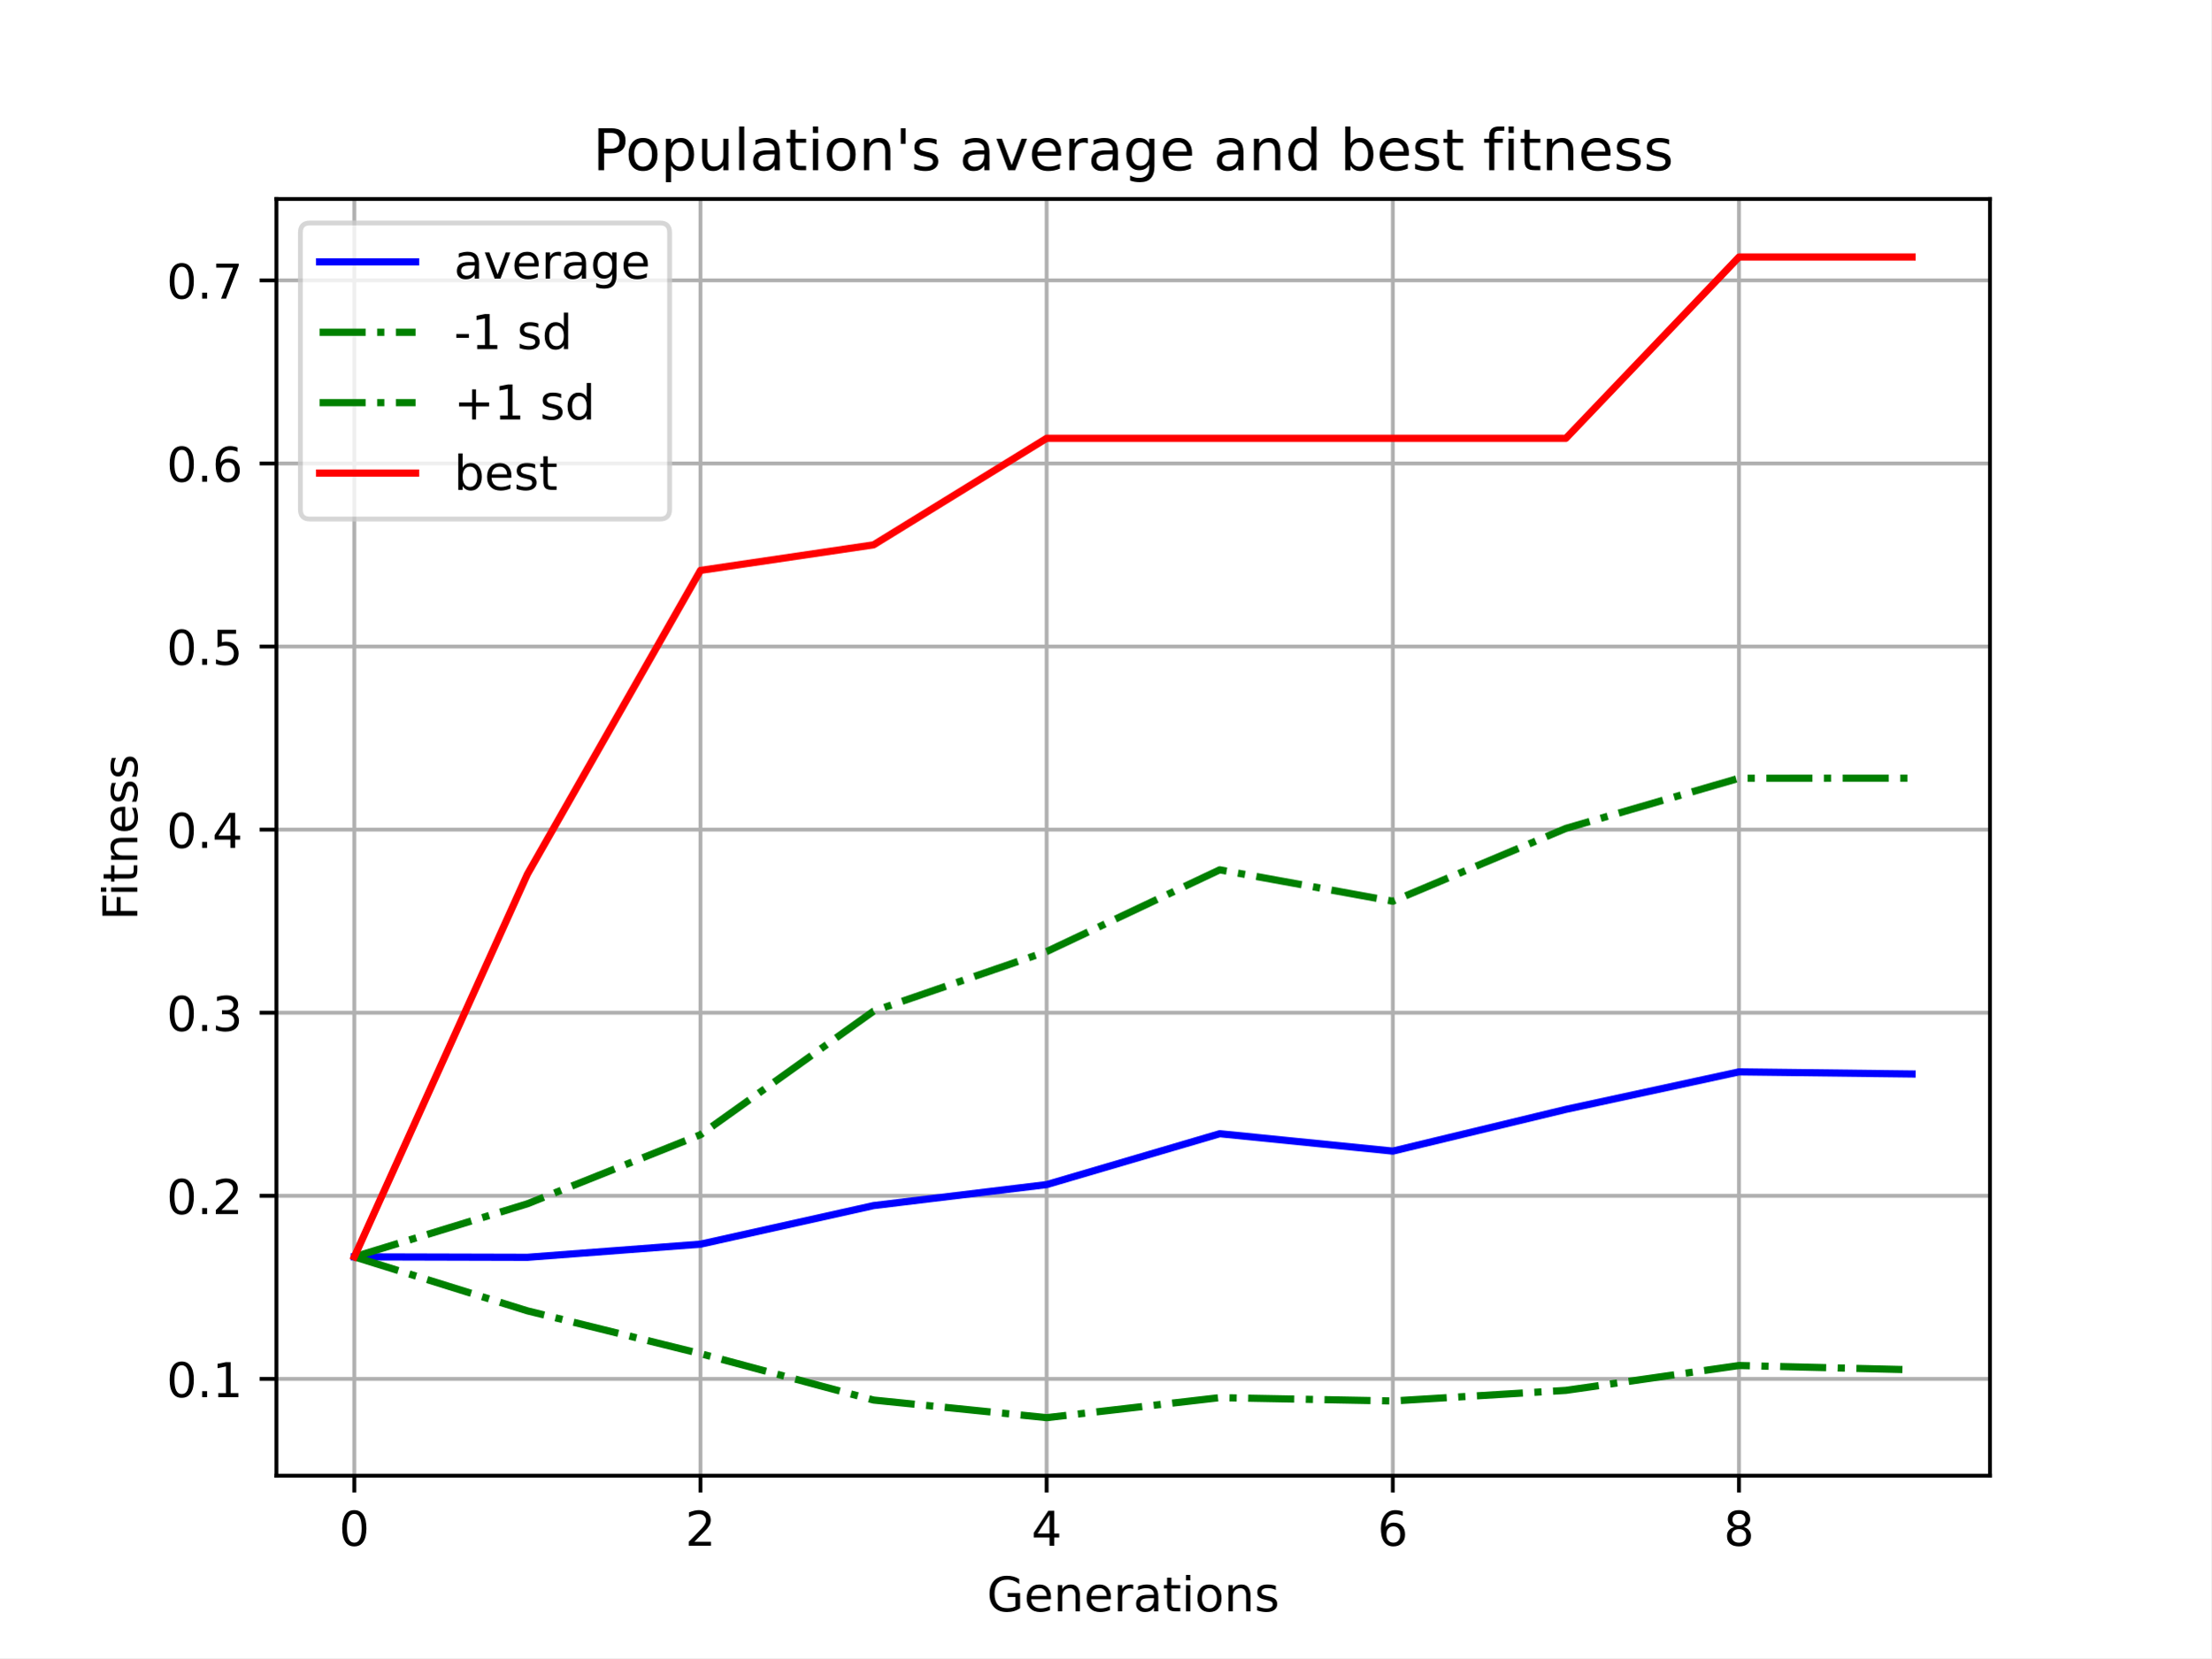
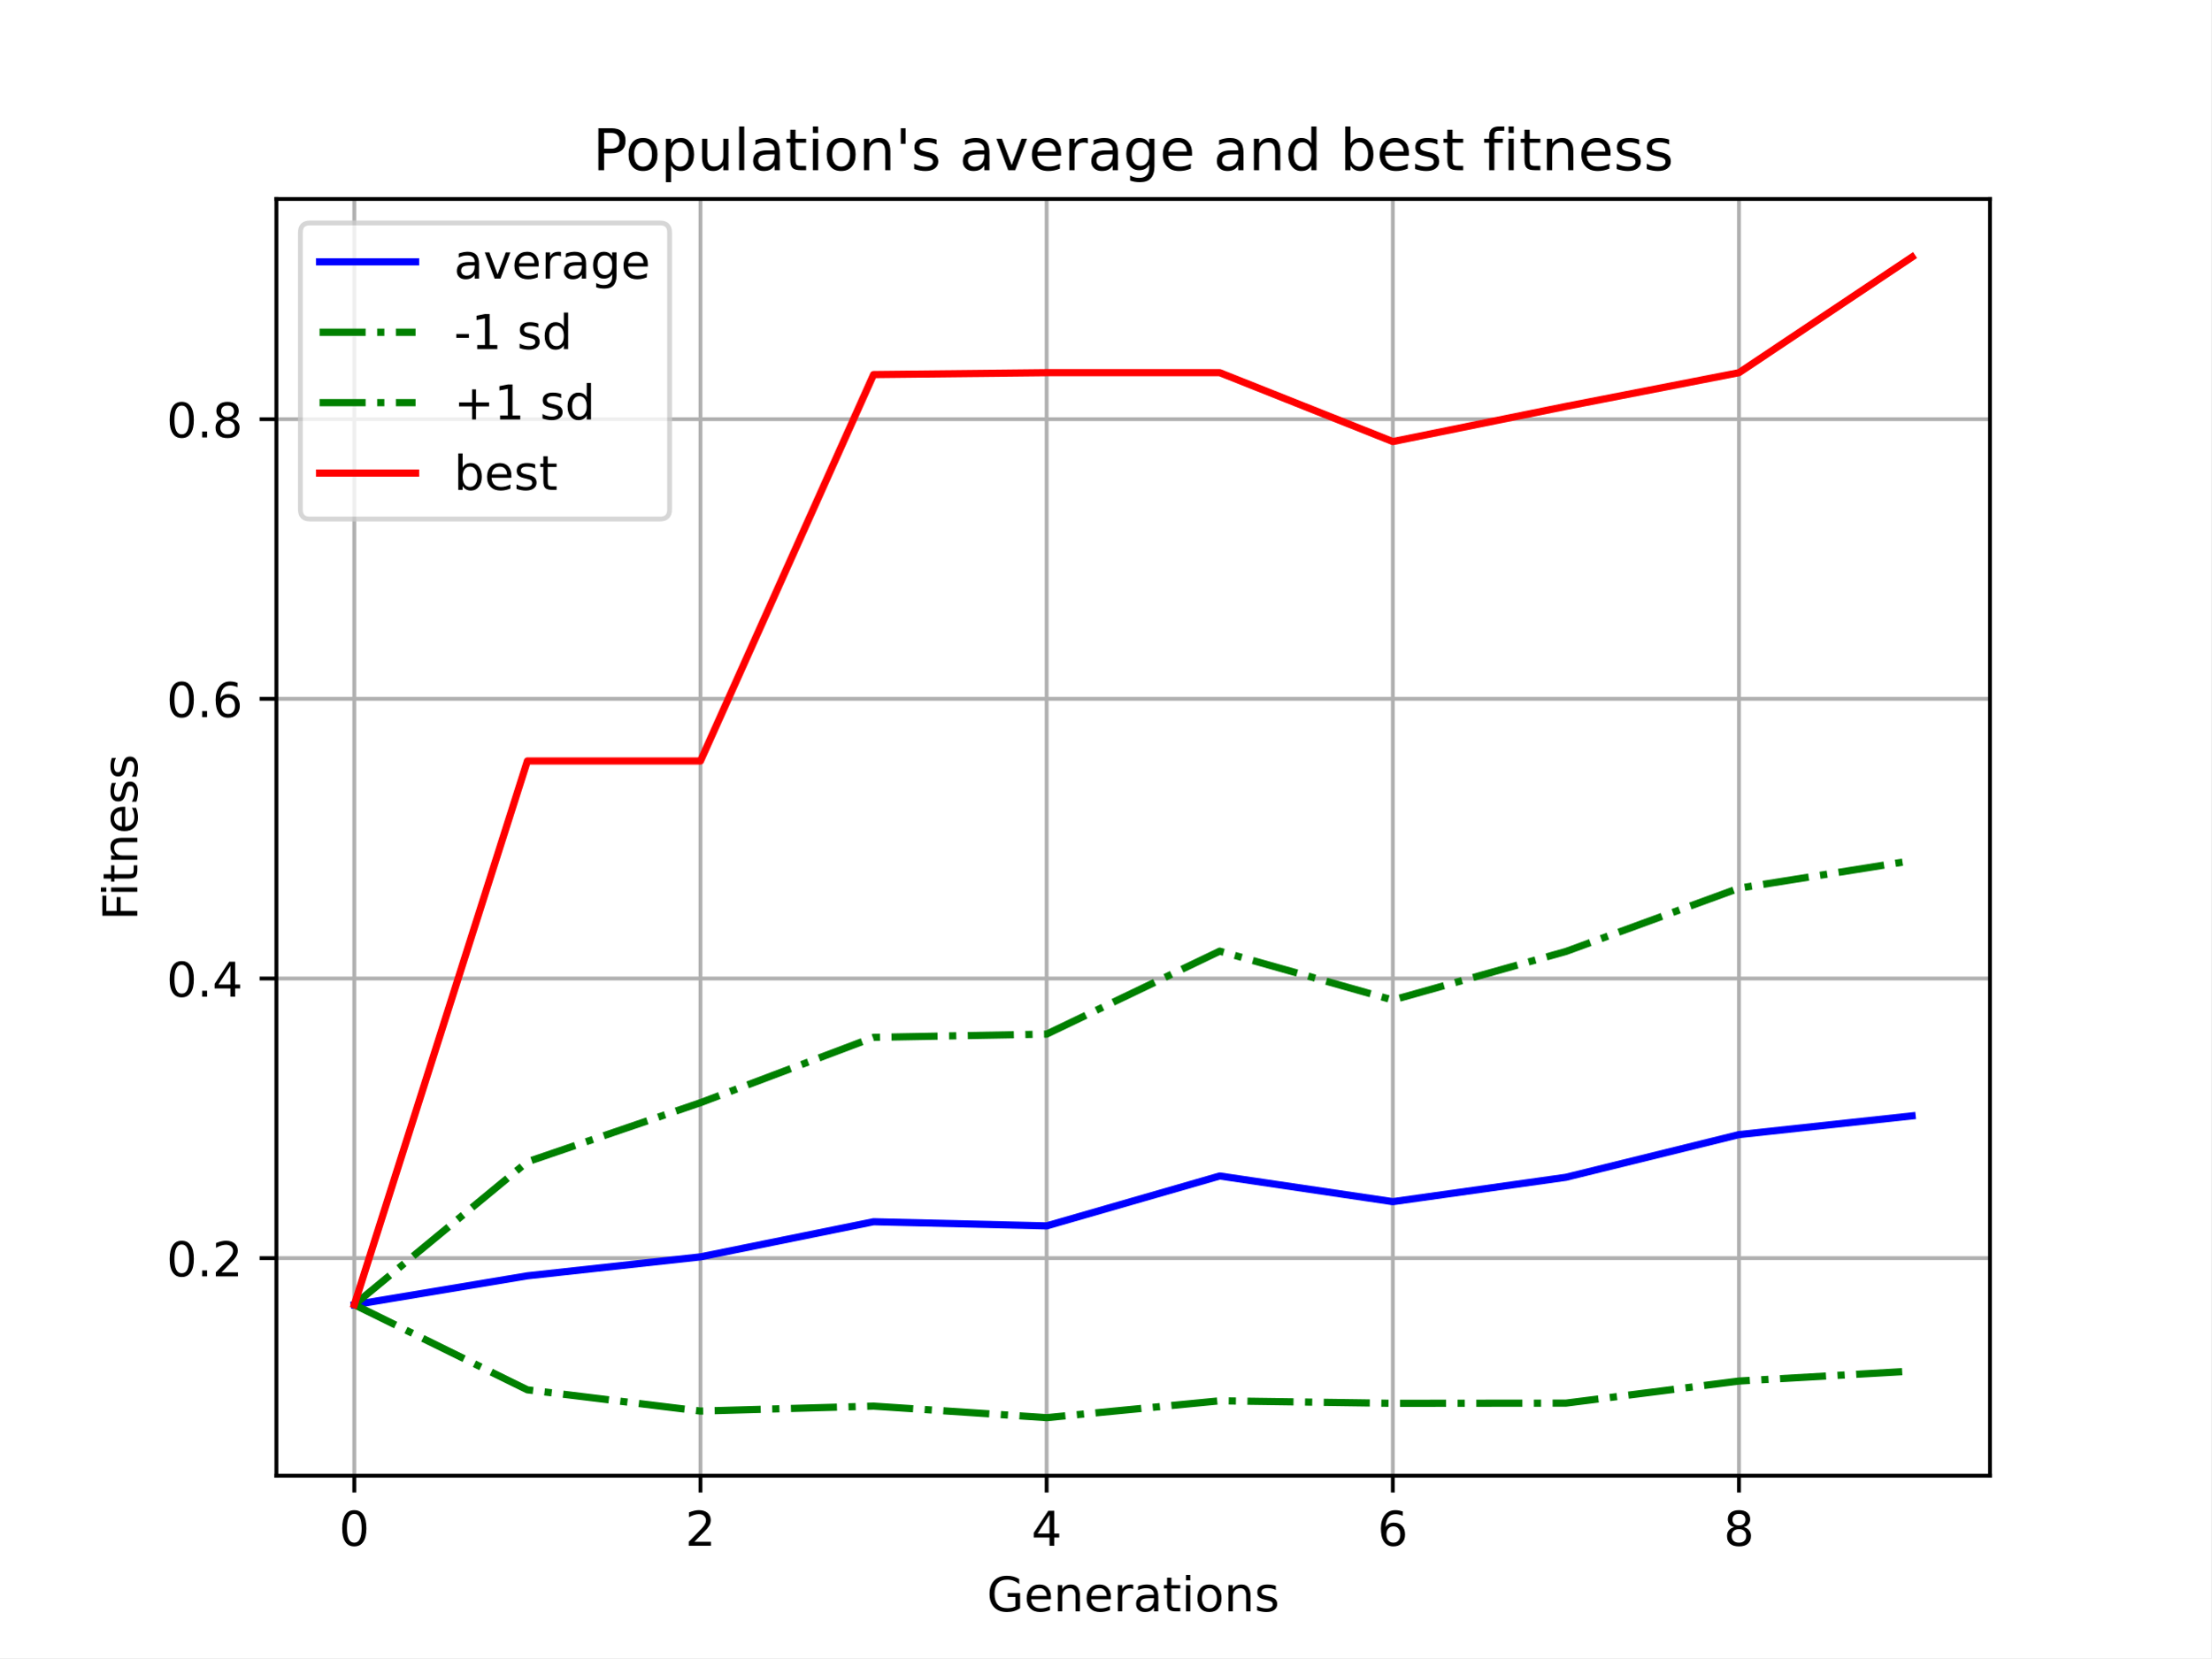
<svg xmlns="http://www.w3.org/2000/svg" xmlns:xlink="http://www.w3.org/1999/xlink" height="345.6pt" version="1.1" viewBox="0 0 460.8 345.6" width="460.8pt">
  <defs>
    <style type="text/css">*{stroke-linecap:butt;stroke-linejoin:round;}</style>
  </defs>
  <g id="figure_1">
    <g id="patch_1">
      <path d="M 0 345.6  L 460.8 345.6  L 460.8 0  L 0 0  z " style="fill:#ffffff;" />
    </g>
    <g id="axes_1">
      <g id="patch_2">
        <path d="M 57.6 307.584  L 414.72 307.584  L 414.72 41.472  L 57.6 41.472  z " style="fill:#ffffff;" />
      </g>
      <g id="matplotlib.axis_1">
        <g id="xtick_1">
          <g id="line2d_1">
-             <path clip-path="url(#p85f7035fef)" d="M 73.833 307.584  L 73.833 41.472  " style="fill:none;stroke:#b0b0b0;stroke-linecap:square;stroke-width:0.8;" />
+             <path clip-path="url(#p8f2544cc02)" d="M 73.833 307.584  L 73.833 41.472  " style="fill:none;stroke:#b0b0b0;stroke-linecap:square;stroke-width:0.8;" />
          </g>
          <g id="line2d_2">
            <defs>
-               <path d="M 0 0  L 0 3.5  " id="m9905f5481b" style="stroke:#000000;stroke-width:0.8;" />
-             </defs>
-             <g>
-               <use style="stroke:#000000;stroke-width:0.8;" x="73.833" xlink:href="#m9905f5481b" y="307.584" />
+               <path d="M 0 0  L 0 3.5  " id="m583d2c1637" style="stroke:#000000;stroke-width:0.8;" />
+             </defs>
+             <g>
+               <use style="stroke:#000000;stroke-width:0.8;" x="73.833" xlink:href="#m583d2c1637" y="307.584" />
            </g>
          </g>
          <g id="text_1">
            <g transform="translate(70.65148 322.1824)scale(0.1 -0.1)">
              <defs>
                <path d="M 2034 4250  Q 1547 4250 1301 3770  Q 1056 3291 1056 2328  Q 1056 1369 1301 889  Q 1547 409 2034 409  Q 2525 409 2770 889  Q 3016 1369 3016 2328  Q 3016 3291 2770 3770  Q 2525 4250 2034 4250  z M 2034 4750  Q 2819 4750 3233 4129  Q 3647 3509 3647 2328  Q 3647 1150 3233 529  Q 2819 -91 2034 -91  Q 1250 -91 836 529  Q 422 1150 422 2328  Q 422 3509 836 4129  Q 1250 4750 2034 4750  z " id="DejaVuSans-30" transform="scale(0.015625)" />
              </defs>
              <use xlink:href="#DejaVuSans-30" />
            </g>
          </g>
        </g>
        <g id="xtick_2">
          <g id="line2d_3">
-             <path clip-path="url(#p85f7035fef)" d="M 145.978 307.584  L 145.978 41.472  " style="fill:none;stroke:#b0b0b0;stroke-linecap:square;stroke-width:0.8;" />
+             <path clip-path="url(#p8f2544cc02)" d="M 145.978 307.584  L 145.978 41.472  " style="fill:none;stroke:#b0b0b0;stroke-linecap:square;stroke-width:0.8;" />
          </g>
          <g id="line2d_4">
            <g>
-               <use style="stroke:#000000;stroke-width:0.8;" x="145.978" xlink:href="#m9905f5481b" y="307.584" />
+               <use style="stroke:#000000;stroke-width:0.8;" x="145.978" xlink:href="#m583d2c1637" y="307.584" />
            </g>
          </g>
          <g id="text_2">
            <g transform="translate(142.7969 322.1824)scale(0.1 -0.1)">
              <defs>
                <path d="M 1228 531  L 3431 531  L 3431 0  L 469 0  L 469 531  Q 828 903 1448 1529  Q 2069 2156 2228 2338  Q 2531 2678 2651 2914  Q 2772 3150 2772 3378  Q 2772 3750 2511 3984  Q 2250 4219 1831 4219  Q 1534 4219 1204 4116  Q 875 4013 500 3803  L 500 4441  Q 881 4594 1212 4672  Q 1544 4750 1819 4750  Q 2544 4750 2975 4387  Q 3406 4025 3406 3419  Q 3406 3131 3298 2873  Q 3191 2616 2906 2266  Q 2828 2175 2409 1742  Q 1991 1309 1228 531  z " id="DejaVuSans-32" transform="scale(0.015625)" />
              </defs>
              <use xlink:href="#DejaVuSans-32" />
            </g>
          </g>
        </g>
        <g id="xtick_3">
          <g id="line2d_5">
-             <path clip-path="url(#p85f7035fef)" d="M 218.124 307.584  L 218.124 41.472  " style="fill:none;stroke:#b0b0b0;stroke-linecap:square;stroke-width:0.8;" />
+             <path clip-path="url(#p8f2544cc02)" d="M 218.124 307.584  L 218.124 41.472  " style="fill:none;stroke:#b0b0b0;stroke-linecap:square;stroke-width:0.8;" />
          </g>
          <g id="line2d_6">
            <g>
-               <use style="stroke:#000000;stroke-width:0.8;" x="218.124" xlink:href="#m9905f5481b" y="307.584" />
+               <use style="stroke:#000000;stroke-width:0.8;" x="218.124" xlink:href="#m583d2c1637" y="307.584" />
            </g>
          </g>
          <g id="text_3">
            <g transform="translate(214.9424 322.1824)scale(0.1 -0.1)">
              <defs>
                <path d="M 2419 4116  L 825 1625  L 2419 1625  L 2419 4116  z M 2253 4666  L 3047 4666  L 3047 1625  L 3713 1625  L 3713 1100  L 3047 1100  L 3047 0  L 2419 0  L 2419 1100  L 313 1100  L 313 1709  L 2253 4666  z " id="DejaVuSans-34" transform="scale(0.015625)" />
              </defs>
              <use xlink:href="#DejaVuSans-34" />
            </g>
          </g>
        </g>
        <g id="xtick_4">
          <g id="line2d_7">
-             <path clip-path="url(#p85f7035fef)" d="M 290.269 307.584  L 290.269 41.472  " style="fill:none;stroke:#b0b0b0;stroke-linecap:square;stroke-width:0.8;" />
+             <path clip-path="url(#p8f2544cc02)" d="M 290.269 307.584  L 290.269 41.472  " style="fill:none;stroke:#b0b0b0;stroke-linecap:square;stroke-width:0.8;" />
          </g>
          <g id="line2d_8">
            <g>
-               <use style="stroke:#000000;stroke-width:0.8;" x="290.269" xlink:href="#m9905f5481b" y="307.584" />
+               <use style="stroke:#000000;stroke-width:0.8;" x="290.269" xlink:href="#m583d2c1637" y="307.584" />
            </g>
          </g>
          <g id="text_4">
            <g transform="translate(287.0878 322.1824)scale(0.1 -0.1)">
              <defs>
                <path d="M 2113 2584  Q 1688 2584 1439 2293  Q 1191 2003 1191 1497  Q 1191 994 1439 701  Q 1688 409 2113 409  Q 2538 409 2786 701  Q 3034 994 3034 1497  Q 3034 2003 2786 2293  Q 2538 2584 2113 2584  z M 3366 4563  L 3366 3988  Q 3128 4100 2886 4159  Q 2644 4219 2406 4219  Q 1781 4219 1451 3797  Q 1122 3375 1075 2522  Q 1259 2794 1537 2939  Q 1816 3084 2150 3084  Q 2853 3084 3261 2657  Q 3669 2231 3669 1497  Q 3669 778 3244 343  Q 2819 -91 2113 -91  Q 1303 -91 875 529  Q 447 1150 447 2328  Q 447 3434 972 4092  Q 1497 4750 2381 4750  Q 2619 4750 2861 4703  Q 3103 4656 3366 4563  z " id="DejaVuSans-36" transform="scale(0.015625)" />
              </defs>
              <use xlink:href="#DejaVuSans-36" />
            </g>
          </g>
        </g>
        <g id="xtick_5">
          <g id="line2d_9">
-             <path clip-path="url(#p85f7035fef)" d="M 362.415 307.584  L 362.415 41.472  " style="fill:none;stroke:#b0b0b0;stroke-linecap:square;stroke-width:0.8;" />
+             <path clip-path="url(#p8f2544cc02)" d="M 362.415 307.584  L 362.415 41.472  " style="fill:none;stroke:#b0b0b0;stroke-linecap:square;stroke-width:0.8;" />
          </g>
          <g id="line2d_10">
            <g>
-               <use style="stroke:#000000;stroke-width:0.8;" x="362.415" xlink:href="#m9905f5481b" y="307.584" />
+               <use style="stroke:#000000;stroke-width:0.8;" x="362.415" xlink:href="#m583d2c1637" y="307.584" />
            </g>
          </g>
          <g id="text_5">
            <g transform="translate(359.2333 322.1824)scale(0.1 -0.1)">
              <defs>
                <path d="M 2034 2216  Q 1584 2216 1326 1975  Q 1069 1734 1069 1313  Q 1069 891 1326 650  Q 1584 409 2034 409  Q 2484 409 2743 651  Q 3003 894 3003 1313  Q 3003 1734 2745 1975  Q 2488 2216 2034 2216  z M 1403 2484  Q 997 2584 770 2862  Q 544 3141 544 3541  Q 544 4100 942 4425  Q 1341 4750 2034 4750  Q 2731 4750 3128 4425  Q 3525 4100 3525 3541  Q 3525 3141 3298 2862  Q 3072 2584 2669 2484  Q 3125 2378 3379 2068  Q 3634 1759 3634 1313  Q 3634 634 3220 271  Q 2806 -91 2034 -91  Q 1263 -91 848 271  Q 434 634 434 1313  Q 434 1759 690 2068  Q 947 2378 1403 2484  z M 1172 3481  Q 1172 3119 1398 2916  Q 1625 2713 2034 2713  Q 2441 2713 2670 2916  Q 2900 3119 2900 3481  Q 2900 3844 2670 4047  Q 2441 4250 2034 4250  Q 1625 4250 1398 4047  Q 1172 3844 1172 3481  z " id="DejaVuSans-38" transform="scale(0.015625)" />
              </defs>
              <use xlink:href="#DejaVuSans-38" />
            </g>
          </g>
        </g>
        <g id="text_6">
          <g transform="translate(205.6623 335.8606)scale(0.1 -0.1)">
            <defs>
              <path d="M 3809 666  L 3809 1919  L 2778 1919  L 2778 2438  L 4434 2438  L 4434 434  Q 4069 175 3628 42  Q 3188 -91 2688 -91  Q 1594 -91 976 548  Q 359 1188 359 2328  Q 359 3472 976 4111  Q 1594 4750 2688 4750  Q 3144 4750 3555 4637  Q 3966 4525 4313 4306  L 4313 3634  Q 3963 3931 3569 4081  Q 3175 4231 2741 4231  Q 1884 4231 1454 3753  Q 1025 3275 1025 2328  Q 1025 1384 1454 906  Q 1884 428 2741 428  Q 3075 428 3337 486  Q 3600 544 3809 666  z " id="DejaVuSans-47" transform="scale(0.015625)" />
              <path d="M 3597 1894  L 3597 1613  L 953 1613  Q 991 1019 1311 708  Q 1631 397 2203 397  Q 2534 397 2845 478  Q 3156 559 3463 722  L 3463 178  Q 3153 47 2828 -22  Q 2503 -91 2169 -91  Q 1331 -91 842 396  Q 353 884 353 1716  Q 353 2575 817 3079  Q 1281 3584 2069 3584  Q 2775 3584 3186 3129  Q 3597 2675 3597 1894  z M 3022 2063  Q 3016 2534 2758 2815  Q 2500 3097 2075 3097  Q 1594 3097 1305 2825  Q 1016 2553 972 2059  L 3022 2063  z " id="DejaVuSans-65" transform="scale(0.015625)" />
              <path d="M 3513 2113  L 3513 0  L 2938 0  L 2938 2094  Q 2938 2591 2744 2837  Q 2550 3084 2163 3084  Q 1697 3084 1428 2787  Q 1159 2491 1159 1978  L 1159 0  L 581 0  L 581 3500  L 1159 3500  L 1159 2956  Q 1366 3272 1645 3428  Q 1925 3584 2291 3584  Q 2894 3584 3203 3211  Q 3513 2838 3513 2113  z " id="DejaVuSans-6e" transform="scale(0.015625)" />
              <path d="M 2631 2963  Q 2534 3019 2420 3045  Q 2306 3072 2169 3072  Q 1681 3072 1420 2755  Q 1159 2438 1159 1844  L 1159 0  L 581 0  L 581 3500  L 1159 3500  L 1159 2956  Q 1341 3275 1631 3429  Q 1922 3584 2338 3584  Q 2397 3584 2469 3576  Q 2541 3569 2628 3553  L 2631 2963  z " id="DejaVuSans-72" transform="scale(0.015625)" />
              <path d="M 2194 1759  Q 1497 1759 1228 1600  Q 959 1441 959 1056  Q 959 750 1161 570  Q 1363 391 1709 391  Q 2188 391 2477 730  Q 2766 1069 2766 1631  L 2766 1759  L 2194 1759  z M 3341 1997  L 3341 0  L 2766 0  L 2766 531  Q 2569 213 2275 61  Q 1981 -91 1556 -91  Q 1019 -91 701 211  Q 384 513 384 1019  Q 384 1609 779 1909  Q 1175 2209 1959 2209  L 2766 2209  L 2766 2266  Q 2766 2663 2505 2880  Q 2244 3097 1772 3097  Q 1472 3097 1187 3025  Q 903 2953 641 2809  L 641 3341  Q 956 3463 1253 3523  Q 1550 3584 1831 3584  Q 2591 3584 2966 3190  Q 3341 2797 3341 1997  z " id="DejaVuSans-61" transform="scale(0.015625)" />
              <path d="M 1172 4494  L 1172 3500  L 2356 3500  L 2356 3053  L 1172 3053  L 1172 1153  Q 1172 725 1289 603  Q 1406 481 1766 481  L 2356 481  L 2356 0  L 1766 0  Q 1100 0 847 248  Q 594 497 594 1153  L 594 3053  L 172 3053  L 172 3500  L 594 3500  L 594 4494  L 1172 4494  z " id="DejaVuSans-74" transform="scale(0.015625)" />
              <path d="M 603 3500  L 1178 3500  L 1178 0  L 603 0  L 603 3500  z M 603 4863  L 1178 4863  L 1178 4134  L 603 4134  L 603 4863  z " id="DejaVuSans-69" transform="scale(0.015625)" />
              <path d="M 1959 3097  Q 1497 3097 1228 2736  Q 959 2375 959 1747  Q 959 1119 1226 758  Q 1494 397 1959 397  Q 2419 397 2687 759  Q 2956 1122 2956 1747  Q 2956 2369 2687 2733  Q 2419 3097 1959 3097  z M 1959 3584  Q 2709 3584 3137 3096  Q 3566 2609 3566 1747  Q 3566 888 3137 398  Q 2709 -91 1959 -91  Q 1206 -91 779 398  Q 353 888 353 1747  Q 353 2609 779 3096  Q 1206 3584 1959 3584  z " id="DejaVuSans-6f" transform="scale(0.015625)" />
              <path d="M 2834 3397  L 2834 2853  Q 2591 2978 2328 3040  Q 2066 3103 1784 3103  Q 1356 3103 1142 2972  Q 928 2841 928 2578  Q 928 2378 1081 2264  Q 1234 2150 1697 2047  L 1894 2003  Q 2506 1872 2764 1633  Q 3022 1394 3022 966  Q 3022 478 2636 193  Q 2250 -91 1575 -91  Q 1294 -91 989 -36  Q 684 19 347 128  L 347 722  Q 666 556 975 473  Q 1284 391 1588 391  Q 1994 391 2212 530  Q 2431 669 2431 922  Q 2431 1156 2273 1281  Q 2116 1406 1581 1522  L 1381 1569  Q 847 1681 609 1914  Q 372 2147 372 2553  Q 372 3047 722 3315  Q 1072 3584 1716 3584  Q 2034 3584 2315 3537  Q 2597 3491 2834 3397  z " id="DejaVuSans-73" transform="scale(0.015625)" />
            </defs>
            <use xlink:href="#DejaVuSans-47" />
            <use x="77.49" xlink:href="#DejaVuSans-65" />
            <use x="139.014" xlink:href="#DejaVuSans-6e" />
            <use x="202.393" xlink:href="#DejaVuSans-65" />
            <use x="263.916" xlink:href="#DejaVuSans-72" />
            <use x="305.029" xlink:href="#DejaVuSans-61" />
            <use x="366.309" xlink:href="#DejaVuSans-74" />
            <use x="405.518" xlink:href="#DejaVuSans-69" />
            <use x="433.301" xlink:href="#DejaVuSans-6f" />
            <use x="494.482" xlink:href="#DejaVuSans-6e" />
            <use x="557.861" xlink:href="#DejaVuSans-73" />
          </g>
        </g>
      </g>
      <g id="matplotlib.axis_2">
        <g id="ytick_1">
          <g id="line2d_11">
-             <path clip-path="url(#p85f7035fef)" d="M 57.6 287.413  L 414.72 287.413  " style="fill:none;stroke:#b0b0b0;stroke-linecap:square;stroke-width:0.8;" />
+             <path clip-path="url(#p8f2544cc02)" d="M 57.6 262.231  L 414.72 262.231  " style="fill:none;stroke:#b0b0b0;stroke-linecap:square;stroke-width:0.8;" />
          </g>
          <g id="line2d_12">
            <defs>
-               <path d="M 0 0  L -3.5 0  " id="m7469a74226" style="stroke:#000000;stroke-width:0.8;" />
-             </defs>
-             <g>
-               <use style="stroke:#000000;stroke-width:0.8;" x="57.6" xlink:href="#m7469a74226" y="287.413" />
+               <path d="M 0 0  L -3.5 0  " id="mf9fd7a0d71" style="stroke:#000000;stroke-width:0.8;" />
+             </defs>
+             <g>
+               <use style="stroke:#000000;stroke-width:0.8;" x="57.6" xlink:href="#mf9fd7a0d71" y="262.231" />
            </g>
          </g>
          <g id="text_7">
-             <g transform="translate(34.69687 291.2123)scale(0.1 -0.1)">
+             <g transform="translate(34.69687 266.0304)scale(0.1 -0.1)">
              <defs>
                <path d="M 684 794  L 1344 794  L 1344 0  L 684 0  L 684 794  z " id="DejaVuSans-2e" transform="scale(0.015625)" />
-                 <path d="M 794 531  L 1825 531  L 1825 4091  L 703 3866  L 703 4441  L 1819 4666  L 2450 4666  L 2450 531  L 3481 531  L 3481 0  L 794 0  L 794 531  z " id="DejaVuSans-31" transform="scale(0.015625)" />
              </defs>
              <use xlink:href="#DejaVuSans-30" />
              <use x="63.623" xlink:href="#DejaVuSans-2e" />
-               <use x="95.41" xlink:href="#DejaVuSans-31" />
+               <use x="95.41" xlink:href="#DejaVuSans-32" />
            </g>
          </g>
        </g>
        <g id="ytick_2">
          <g id="line2d_13">
-             <path clip-path="url(#p85f7035fef)" d="M 57.6 249.25  L 414.72 249.25  " style="fill:none;stroke:#b0b0b0;stroke-linecap:square;stroke-width:0.8;" />
+             <path clip-path="url(#p8f2544cc02)" d="M 57.6 203.945  L 414.72 203.945  " style="fill:none;stroke:#b0b0b0;stroke-linecap:square;stroke-width:0.8;" />
          </g>
          <g id="line2d_14">
            <g>
-               <use style="stroke:#000000;stroke-width:0.8;" x="57.6" xlink:href="#m7469a74226" y="249.25" />
+               <use style="stroke:#000000;stroke-width:0.8;" x="57.6" xlink:href="#mf9fd7a0d71" y="203.945" />
            </g>
          </g>
          <g id="text_8">
-             <g transform="translate(34.69687 253.0493)scale(0.1 -0.1)">
+             <g transform="translate(34.69687 207.7444)scale(0.1 -0.1)">
              <use xlink:href="#DejaVuSans-30" />
              <use x="63.623" xlink:href="#DejaVuSans-2e" />
-               <use x="95.41" xlink:href="#DejaVuSans-32" />
+               <use x="95.41" xlink:href="#DejaVuSans-34" />
            </g>
          </g>
        </g>
        <g id="ytick_3">
          <g id="line2d_15">
-             <path clip-path="url(#p85f7035fef)" d="M 57.6 211.087  L 414.72 211.087  " style="fill:none;stroke:#b0b0b0;stroke-linecap:square;stroke-width:0.8;" />
+             <path clip-path="url(#p8f2544cc02)" d="M 57.6 145.659  L 414.72 145.659  " style="fill:none;stroke:#b0b0b0;stroke-linecap:square;stroke-width:0.8;" />
          </g>
          <g id="line2d_16">
            <g>
-               <use style="stroke:#000000;stroke-width:0.8;" x="57.6" xlink:href="#m7469a74226" y="211.087" />
+               <use style="stroke:#000000;stroke-width:0.8;" x="57.6" xlink:href="#mf9fd7a0d71" y="145.659" />
            </g>
          </g>
          <g id="text_9">
-             <g transform="translate(34.69687 214.8862)scale(0.1 -0.1)">
-               <defs>
-                 <path d="M 2597 2516  Q 3050 2419 3304 2112  Q 3559 1806 3559 1356  Q 3559 666 3084 287  Q 2609 -91 1734 -91  Q 1441 -91 1130 -33  Q 819 25 488 141  L 488 750  Q 750 597 1062 519  Q 1375 441 1716 441  Q 2309 441 2620 675  Q 2931 909 2931 1356  Q 2931 1769 2642 2001  Q 2353 2234 1838 2234  L 1294 2234  L 1294 2753  L 1863 2753  Q 2328 2753 2575 2939  Q 2822 3125 2822 3475  Q 2822 3834 2567 4026  Q 2313 4219 1838 4219  Q 1578 4219 1281 4162  Q 984 4106 628 3988  L 628 4550  Q 988 4650 1302 4700  Q 1616 4750 1894 4750  Q 2613 4750 3031 4423  Q 3450 4097 3450 3541  Q 3450 3153 3228 2886  Q 3006 2619 2597 2516  z " id="DejaVuSans-33" transform="scale(0.015625)" />
-               </defs>
+             <g transform="translate(34.69687 149.4583)scale(0.1 -0.1)">
              <use xlink:href="#DejaVuSans-30" />
              <use x="63.623" xlink:href="#DejaVuSans-2e" />
-               <use x="95.41" xlink:href="#DejaVuSans-33" />
+               <use x="95.41" xlink:href="#DejaVuSans-36" />
            </g>
          </g>
        </g>
        <g id="ytick_4">
          <g id="line2d_17">
-             <path clip-path="url(#p85f7035fef)" d="M 57.6 172.924  L 414.72 172.924  " style="fill:none;stroke:#b0b0b0;stroke-linecap:square;stroke-width:0.8;" />
+             <path clip-path="url(#p8f2544cc02)" d="M 57.6 87.373  L 414.72 87.373  " style="fill:none;stroke:#b0b0b0;stroke-linecap:square;stroke-width:0.8;" />
          </g>
          <g id="line2d_18">
            <g>
-               <use style="stroke:#000000;stroke-width:0.8;" x="57.6" xlink:href="#m7469a74226" y="172.924" />
+               <use style="stroke:#000000;stroke-width:0.8;" x="57.6" xlink:href="#mf9fd7a0d71" y="87.373" />
            </g>
          </g>
          <g id="text_10">
-             <g transform="translate(34.69687 176.7232)scale(0.1 -0.1)">
+             <g transform="translate(34.69687 91.17226)scale(0.1 -0.1)">
              <use xlink:href="#DejaVuSans-30" />
              <use x="63.623" xlink:href="#DejaVuSans-2e" />
-               <use x="95.41" xlink:href="#DejaVuSans-34" />
-             </g>
-           </g>
-         </g>
-         <g id="ytick_5">
-           <g id="line2d_19">
-             <path clip-path="url(#p85f7035fef)" d="M 57.6 134.761  L 414.72 134.761  " style="fill:none;stroke:#b0b0b0;stroke-linecap:square;stroke-width:0.8;" />
-           </g>
-           <g id="line2d_20">
-             <g>
-               <use style="stroke:#000000;stroke-width:0.8;" x="57.6" xlink:href="#m7469a74226" y="134.761" />
-             </g>
-           </g>
-           <g id="text_11">
-             <g transform="translate(34.69687 138.5601)scale(0.1 -0.1)">
-               <defs>
-                 <path d="M 691 4666  L 3169 4666  L 3169 4134  L 1269 4134  L 1269 2991  Q 1406 3038 1543 3061  Q 1681 3084 1819 3084  Q 2600 3084 3056 2656  Q 3513 2228 3513 1497  Q 3513 744 3044 326  Q 2575 -91 1722 -91  Q 1428 -91 1123 -41  Q 819 9 494 109  L 494 744  Q 775 591 1075 516  Q 1375 441 1709 441  Q 2250 441 2565 725  Q 2881 1009 2881 1497  Q 2881 1984 2565 2268  Q 2250 2553 1709 2553  Q 1456 2553 1204 2497  Q 953 2441 691 2322  L 691 4666  z " id="DejaVuSans-35" transform="scale(0.015625)" />
-               </defs>
-               <use xlink:href="#DejaVuSans-30" />
-               <use x="63.623" xlink:href="#DejaVuSans-2e" />
-               <use x="95.41" xlink:href="#DejaVuSans-35" />
-             </g>
-           </g>
-         </g>
-         <g id="ytick_6">
-           <g id="line2d_21">
-             <path clip-path="url(#p85f7035fef)" d="M 57.6 96.598  L 414.72 96.598  " style="fill:none;stroke:#b0b0b0;stroke-linecap:square;stroke-width:0.8;" />
-           </g>
-           <g id="line2d_22">
-             <g>
-               <use style="stroke:#000000;stroke-width:0.8;" x="57.6" xlink:href="#m7469a74226" y="96.598" />
-             </g>
-           </g>
-           <g id="text_12">
-             <g transform="translate(34.69687 100.397)scale(0.1 -0.1)">
-               <use xlink:href="#DejaVuSans-30" />
-               <use x="63.623" xlink:href="#DejaVuSans-2e" />
-               <use x="95.41" xlink:href="#DejaVuSans-36" />
-             </g>
-           </g>
-         </g>
-         <g id="ytick_7">
-           <g id="line2d_23">
-             <path clip-path="url(#p85f7035fef)" d="M 57.6 58.435  L 414.72 58.435  " style="fill:none;stroke:#b0b0b0;stroke-linecap:square;stroke-width:0.8;" />
-           </g>
-           <g id="line2d_24">
-             <g>
-               <use style="stroke:#000000;stroke-width:0.8;" x="57.6" xlink:href="#m7469a74226" y="58.435" />
-             </g>
-           </g>
-           <g id="text_13">
-             <g transform="translate(34.69687 62.23397)scale(0.1 -0.1)">
-               <defs>
-                 <path d="M 525 4666  L 3525 4666  L 3525 4397  L 1831 0  L 1172 0  L 2766 4134  L 525 4134  L 525 4666  z " id="DejaVuSans-37" transform="scale(0.015625)" />
-               </defs>
-               <use xlink:href="#DejaVuSans-30" />
-               <use x="63.623" xlink:href="#DejaVuSans-2e" />
-               <use x="95.41" xlink:href="#DejaVuSans-37" />
-             </g>
-           </g>
-         </g>
-         <g id="text_14">
+               <use x="95.41" xlink:href="#DejaVuSans-38" />
+             </g>
+           </g>
+         </g>
+         <g id="text_11">
          <g transform="translate(28.61719 191.8452)rotate(-90)scale(0.1 -0.1)">
            <defs>
              <path d="M 628 4666  L 3309 4666  L 3309 4134  L 1259 4134  L 1259 2759  L 3109 2759  L 3109 2228  L 1259 2228  L 1259 0  L 628 0  L 628 4666  z " id="DejaVuSans-46" transform="scale(0.015625)" />
            </defs>
            <use xlink:href="#DejaVuSans-46" />
            <use x="50.27" xlink:href="#DejaVuSans-69" />
            <use x="78.053" xlink:href="#DejaVuSans-74" />
            <use x="117.262" xlink:href="#DejaVuSans-6e" />
            <use x="180.641" xlink:href="#DejaVuSans-65" />
            <use x="242.164" xlink:href="#DejaVuSans-73" />
            <use x="294.264" xlink:href="#DejaVuSans-73" />
          </g>
        </g>
      </g>
-       <g id="line2d_25">
-         <path clip-path="url(#p85f7035fef)" d="M 73.833 261.971  L 109.905 262.067  L 145.978 259.331  L 182.051 251.287  L 218.124 246.911  L 254.196 236.307  L 290.269 239.929  L 326.342 231.231  L 362.415 223.416  L 398.487 223.855  " style="fill:none;stroke:#0000ff;stroke-linecap:square;stroke-width:1.5;" />
-       </g>
-       <g id="line2d_26">
-         <path clip-path="url(#p85f7035fef)" d="M 73.833 261.971  L 109.905 273.221  L 145.978 282.145  L 182.051 291.818  L 218.124 295.488  L 254.196 291.314  L 290.269 292.012  L 326.342 289.803  L 362.415 284.621  L 398.487 285.506  " style="fill:none;stroke:#008000;stroke-dasharray:9.6,2.4,1.5,2.4;stroke-dashoffset:0;stroke-width:1.5;" />
-       </g>
-       <g id="line2d_27">
-         <path clip-path="url(#p85f7035fef)" d="M 73.833 261.971  L 109.905 250.913  L 145.978 236.516  L 182.051 210.756  L 218.124 198.334  L 254.196 181.299  L 290.269 187.845  L 326.342 172.659  L 362.415 162.211  L 398.487 162.203  " style="fill:none;stroke:#008000;stroke-dasharray:9.6,2.4,1.5,2.4;stroke-dashoffset:0;stroke-width:1.5;" />
-       </g>
-       <g id="line2d_28">
-         <path clip-path="url(#p85f7035fef)" d="M 73.833 261.971  L 109.905 182.212  L 145.978 118.886  L 182.051 113.559  L 218.124 91.35  L 254.196 91.35  L 290.269 91.35  L 326.342 91.35  L 362.415 53.568  L 398.487 53.568  " style="fill:none;stroke:#ff0000;stroke-linecap:square;stroke-width:1.5;" />
+       <g id="line2d_19">
+         <path clip-path="url(#p8f2544cc02)" d="M 73.833 271.946  L 109.905 265.923  L 145.978 261.973  L 182.051 254.65  L 218.124 255.514  L 254.196 245.115  L 290.269 250.467  L 326.342 245.387  L 362.415 236.49  L 398.487 232.585  " style="fill:none;stroke:#0000ff;stroke-linecap:square;stroke-width:1.5;" />
+       </g>
+       <g id="line2d_20">
+         <path clip-path="url(#p8f2544cc02)" d="M 73.833 271.946  L 109.905 289.684  L 145.978 294.11  L 182.051 293.082  L 218.124 295.488  L 254.196 291.975  L 290.269 292.494  L 326.342 292.455  L 362.415 287.852  L 398.487 285.782  " style="fill:none;stroke:#008000;stroke-dasharray:9.6,2.4,1.5,2.4;stroke-dashoffset:0;stroke-width:1.5;" />
+       </g>
+       <g id="line2d_21">
+         <path clip-path="url(#p8f2544cc02)" d="M 73.833 271.946  L 109.905 242.163  L 145.978 229.836  L 182.051 216.219  L 218.124 215.54  L 254.196 198.255  L 290.269 208.439  L 326.342 198.318  L 362.415 185.128  L 398.487 179.387  " style="fill:none;stroke:#008000;stroke-dasharray:9.6,2.4,1.5,2.4;stroke-dashoffset:0;stroke-width:1.5;" />
+       </g>
+       <g id="line2d_22">
+         <path clip-path="url(#p8f2544cc02)" d="M 73.833 271.946  L 109.905 158.612  L 145.978 158.612  L 182.051 78.072  L 218.124 77.674  L 254.196 77.674  L 290.269 92.033  L 326.342 84.706  L 362.415 77.674  L 398.487 53.568  " style="fill:none;stroke:#ff0000;stroke-linecap:square;stroke-width:1.5;" />
      </g>
      <g id="patch_3">
        <path d="M 57.6 307.584  L 57.6 41.472  " style="fill:none;stroke:#000000;stroke-linecap:square;stroke-linejoin:miter;stroke-width:0.8;" />
      </g>
      <g id="patch_4">
        <path d="M 414.72 307.584  L 414.72 41.472  " style="fill:none;stroke:#000000;stroke-linecap:square;stroke-linejoin:miter;stroke-width:0.8;" />
      </g>
      <g id="patch_5">
        <path d="M 57.6 307.584  L 414.72 307.584  " style="fill:none;stroke:#000000;stroke-linecap:square;stroke-linejoin:miter;stroke-width:0.8;" />
      </g>
      <g id="patch_6">
        <path d="M 57.6 41.472  L 414.72 41.472  " style="fill:none;stroke:#000000;stroke-linecap:square;stroke-linejoin:miter;stroke-width:0.8;" />
      </g>
-       <g id="text_15">
+       <g id="text_12">
        <g transform="translate(123.5297 35.472)scale(0.12 -0.12)">
          <defs>
            <path d="M 1259 4147  L 1259 2394  L 2053 2394  Q 2494 2394 2734 2622  Q 2975 2850 2975 3272  Q 2975 3691 2734 3919  Q 2494 4147 2053 4147  L 1259 4147  z M 628 4666  L 2053 4666  Q 2838 4666 3239 4311  Q 3641 3956 3641 3272  Q 3641 2581 3239 2228  Q 2838 1875 2053 1875  L 1259 1875  L 1259 0  L 628 0  L 628 4666  z " id="DejaVuSans-50" transform="scale(0.015625)" />
            <path d="M 1159 525  L 1159 -1331  L 581 -1331  L 581 3500  L 1159 3500  L 1159 2969  Q 1341 3281 1617 3432  Q 1894 3584 2278 3584  Q 2916 3584 3314 3078  Q 3713 2572 3713 1747  Q 3713 922 3314 415  Q 2916 -91 2278 -91  Q 1894 -91 1617 61  Q 1341 213 1159 525  z M 3116 1747  Q 3116 2381 2855 2742  Q 2594 3103 2138 3103  Q 1681 3103 1420 2742  Q 1159 2381 1159 1747  Q 1159 1113 1420 752  Q 1681 391 2138 391  Q 2594 391 2855 752  Q 3116 1113 3116 1747  z " id="DejaVuSans-70" transform="scale(0.015625)" />
            <path d="M 544 1381  L 544 3500  L 1119 3500  L 1119 1403  Q 1119 906 1312 657  Q 1506 409 1894 409  Q 2359 409 2629 706  Q 2900 1003 2900 1516  L 2900 3500  L 3475 3500  L 3475 0  L 2900 0  L 2900 538  Q 2691 219 2414 64  Q 2138 -91 1772 -91  Q 1169 -91 856 284  Q 544 659 544 1381  z M 1991 3584  L 1991 3584  z " id="DejaVuSans-75" transform="scale(0.015625)" />
            <path d="M 603 4863  L 1178 4863  L 1178 0  L 603 0  L 603 4863  z " id="DejaVuSans-6c" transform="scale(0.015625)" />
            <path d="M 1147 4666  L 1147 2931  L 616 2931  L 616 4666  L 1147 4666  z " id="DejaVuSans-27" transform="scale(0.015625)" />
            <path id="DejaVuSans-20" transform="scale(0.015625)" />
            <path d="M 191 3500  L 800 3500  L 1894 563  L 2988 3500  L 3597 3500  L 2284 0  L 1503 0  L 191 3500  z " id="DejaVuSans-76" transform="scale(0.015625)" />
            <path d="M 2906 1791  Q 2906 2416 2648 2759  Q 2391 3103 1925 3103  Q 1463 3103 1205 2759  Q 947 2416 947 1791  Q 947 1169 1205 825  Q 1463 481 1925 481  Q 2391 481 2648 825  Q 2906 1169 2906 1791  z M 3481 434  Q 3481 -459 3084 -895  Q 2688 -1331 1869 -1331  Q 1566 -1331 1297 -1286  Q 1028 -1241 775 -1147  L 775 -588  Q 1028 -725 1275 -790  Q 1522 -856 1778 -856  Q 2344 -856 2625 -561  Q 2906 -266 2906 331  L 2906 616  Q 2728 306 2450 153  Q 2172 0 1784 0  Q 1141 0 747 490  Q 353 981 353 1791  Q 353 2603 747 3093  Q 1141 3584 1784 3584  Q 2172 3584 2450 3431  Q 2728 3278 2906 2969  L 2906 3500  L 3481 3500  L 3481 434  z " id="DejaVuSans-67" transform="scale(0.015625)" />
            <path d="M 2906 2969  L 2906 4863  L 3481 4863  L 3481 0  L 2906 0  L 2906 525  Q 2725 213 2448 61  Q 2172 -91 1784 -91  Q 1150 -91 751 415  Q 353 922 353 1747  Q 353 2572 751 3078  Q 1150 3584 1784 3584  Q 2172 3584 2448 3432  Q 2725 3281 2906 2969  z M 947 1747  Q 947 1113 1208 752  Q 1469 391 1925 391  Q 2381 391 2643 752  Q 2906 1113 2906 1747  Q 2906 2381 2643 2742  Q 2381 3103 1925 3103  Q 1469 3103 1208 2742  Q 947 2381 947 1747  z " id="DejaVuSans-64" transform="scale(0.015625)" />
            <path d="M 3116 1747  Q 3116 2381 2855 2742  Q 2594 3103 2138 3103  Q 1681 3103 1420 2742  Q 1159 2381 1159 1747  Q 1159 1113 1420 752  Q 1681 391 2138 391  Q 2594 391 2855 752  Q 3116 1113 3116 1747  z M 1159 2969  Q 1341 3281 1617 3432  Q 1894 3584 2278 3584  Q 2916 3584 3314 3078  Q 3713 2572 3713 1747  Q 3713 922 3314 415  Q 2916 -91 2278 -91  Q 1894 -91 1617 61  Q 1341 213 1159 525  L 1159 0  L 581 0  L 581 4863  L 1159 4863  L 1159 2969  z " id="DejaVuSans-62" transform="scale(0.015625)" />
            <path d="M 2375 4863  L 2375 4384  L 1825 4384  Q 1516 4384 1395 4259  Q 1275 4134 1275 3809  L 1275 3500  L 2222 3500  L 2222 3053  L 1275 3053  L 1275 0  L 697 0  L 697 3053  L 147 3053  L 147 3500  L 697 3500  L 697 3744  Q 697 4328 969 4595  Q 1241 4863 1831 4863  L 2375 4863  z " id="DejaVuSans-66" transform="scale(0.015625)" />
          </defs>
          <use xlink:href="#DejaVuSans-50" />
          <use x="56.678" xlink:href="#DejaVuSans-6f" />
          <use x="117.859" xlink:href="#DejaVuSans-70" />
          <use x="181.336" xlink:href="#DejaVuSans-75" />
          <use x="244.715" xlink:href="#DejaVuSans-6c" />
          <use x="272.498" xlink:href="#DejaVuSans-61" />
          <use x="333.777" xlink:href="#DejaVuSans-74" />
          <use x="372.986" xlink:href="#DejaVuSans-69" />
          <use x="400.77" xlink:href="#DejaVuSans-6f" />
          <use x="461.951" xlink:href="#DejaVuSans-6e" />
          <use x="525.33" xlink:href="#DejaVuSans-27" />
          <use x="552.82" xlink:href="#DejaVuSans-73" />
          <use x="604.92" xlink:href="#DejaVuSans-20" />
          <use x="636.707" xlink:href="#DejaVuSans-61" />
          <use x="697.986" xlink:href="#DejaVuSans-76" />
          <use x="757.166" xlink:href="#DejaVuSans-65" />
          <use x="818.689" xlink:href="#DejaVuSans-72" />
          <use x="859.803" xlink:href="#DejaVuSans-61" />
          <use x="921.082" xlink:href="#DejaVuSans-67" />
          <use x="984.559" xlink:href="#DejaVuSans-65" />
          <use x="1046.082" xlink:href="#DejaVuSans-20" />
          <use x="1077.869" xlink:href="#DejaVuSans-61" />
          <use x="1139.148" xlink:href="#DejaVuSans-6e" />
          <use x="1202.527" xlink:href="#DejaVuSans-64" />
          <use x="1266.004" xlink:href="#DejaVuSans-20" />
          <use x="1297.791" xlink:href="#DejaVuSans-62" />
          <use x="1361.268" xlink:href="#DejaVuSans-65" />
          <use x="1422.791" xlink:href="#DejaVuSans-73" />
          <use x="1474.891" xlink:href="#DejaVuSans-74" />
          <use x="1514.1" xlink:href="#DejaVuSans-20" />
          <use x="1545.887" xlink:href="#DejaVuSans-66" />
          <use x="1581.092" xlink:href="#DejaVuSans-69" />
          <use x="1608.875" xlink:href="#DejaVuSans-74" />
          <use x="1648.084" xlink:href="#DejaVuSans-6e" />
          <use x="1711.463" xlink:href="#DejaVuSans-65" />
          <use x="1772.986" xlink:href="#DejaVuSans-73" />
          <use x="1825.086" xlink:href="#DejaVuSans-73" />
        </g>
      </g>
      <g id="legend_1">
        <g id="patch_7">
          <path d="M 64.6 108.184  L 137.541 108.184  Q 139.541 108.184 139.541 106.184  L 139.541 48.472  Q 139.541 46.472 137.541 46.472  L 64.6 46.472  Q 62.6 46.472 62.6 48.472  L 62.6 106.184  Q 62.6 108.184 64.6 108.184  z " style="fill:#ffffff;opacity:0.8;stroke:#cccccc;stroke-linejoin:miter;" />
        </g>
-         <g id="line2d_29">
+         <g id="line2d_23">
          <path d="M 66.6 54.57  L 86.6 54.57  " style="fill:none;stroke:#0000ff;stroke-linecap:square;stroke-width:1.5;" />
        </g>
-         <g id="line2d_30" />
-         <g id="text_16">
+         <g id="line2d_24" />
+         <g id="text_13">
          <g transform="translate(94.6 58.07044)scale(0.1 -0.1)">
            <use xlink:href="#DejaVuSans-61" />
            <use x="61.279" xlink:href="#DejaVuSans-76" />
            <use x="120.459" xlink:href="#DejaVuSans-65" />
            <use x="181.982" xlink:href="#DejaVuSans-72" />
            <use x="223.096" xlink:href="#DejaVuSans-61" />
            <use x="284.375" xlink:href="#DejaVuSans-67" />
            <use x="347.852" xlink:href="#DejaVuSans-65" />
          </g>
        </g>
-         <g id="line2d_31">
+         <g id="line2d_25">
          <path d="M 66.6 69.249  L 86.6 69.249  " style="fill:none;stroke:#008000;stroke-dasharray:9.6,2.4,1.5,2.4;stroke-dashoffset:0;stroke-width:1.5;" />
        </g>
-         <g id="line2d_32" />
-         <g id="text_17">
+         <g id="line2d_26" />
+         <g id="text_14">
          <g transform="translate(94.6 72.74856)scale(0.1 -0.1)">
            <defs>
              <path d="M 313 2009  L 1997 2009  L 1997 1497  L 313 1497  L 313 2009  z " id="DejaVuSans-2d" transform="scale(0.015625)" />
+               <path d="M 794 531  L 1825 531  L 1825 4091  L 703 3866  L 703 4441  L 1819 4666  L 2450 4666  L 2450 531  L 3481 531  L 3481 0  L 794 0  L 794 531  z " id="DejaVuSans-31" transform="scale(0.015625)" />
            </defs>
            <use xlink:href="#DejaVuSans-2d" />
            <use x="36.084" xlink:href="#DejaVuSans-31" />
            <use x="99.707" xlink:href="#DejaVuSans-20" />
            <use x="131.494" xlink:href="#DejaVuSans-73" />
            <use x="183.594" xlink:href="#DejaVuSans-64" />
          </g>
        </g>
-         <g id="line2d_33">
+         <g id="line2d_27">
          <path d="M 66.6 83.927  L 86.6 83.927  " style="fill:none;stroke:#008000;stroke-dasharray:9.6,2.4,1.5,2.4;stroke-dashoffset:0;stroke-width:1.5;" />
        </g>
-         <g id="line2d_34" />
-         <g id="text_18">
+         <g id="line2d_28" />
+         <g id="text_15">
          <g transform="translate(94.6 87.42669)scale(0.1 -0.1)">
            <defs>
              <path d="M 2944 4013  L 2944 2272  L 4684 2272  L 4684 1741  L 2944 1741  L 2944 0  L 2419 0  L 2419 1741  L 678 1741  L 678 2272  L 2419 2272  L 2419 4013  L 2944 4013  z " id="DejaVuSans-2b" transform="scale(0.015625)" />
            </defs>
            <use xlink:href="#DejaVuSans-2b" />
            <use x="83.789" xlink:href="#DejaVuSans-31" />
            <use x="147.412" xlink:href="#DejaVuSans-20" />
            <use x="179.199" xlink:href="#DejaVuSans-73" />
            <use x="231.299" xlink:href="#DejaVuSans-64" />
          </g>
        </g>
-         <g id="line2d_35">
+         <g id="line2d_29">
          <path d="M 66.6 98.605  L 86.6 98.605  " style="fill:none;stroke:#ff0000;stroke-linecap:square;stroke-width:1.5;" />
        </g>
-         <g id="line2d_36" />
-         <g id="text_19">
+         <g id="line2d_30" />
+         <g id="text_16">
          <g transform="translate(94.6 102.1048)scale(0.1 -0.1)">
            <use xlink:href="#DejaVuSans-62" />
            <use x="63.477" xlink:href="#DejaVuSans-65" />
            <use x="125" xlink:href="#DejaVuSans-73" />
            <use x="177.1" xlink:href="#DejaVuSans-74" />
          </g>
        </g>
      </g>
    </g>
  </g>
  <defs>
-     <clipPath id="p85f7035fef">
+     <clipPath id="p8f2544cc02">
      <rect height="266.112" width="357.12" x="57.6" y="41.472" />
    </clipPath>
  </defs>
</svg>
